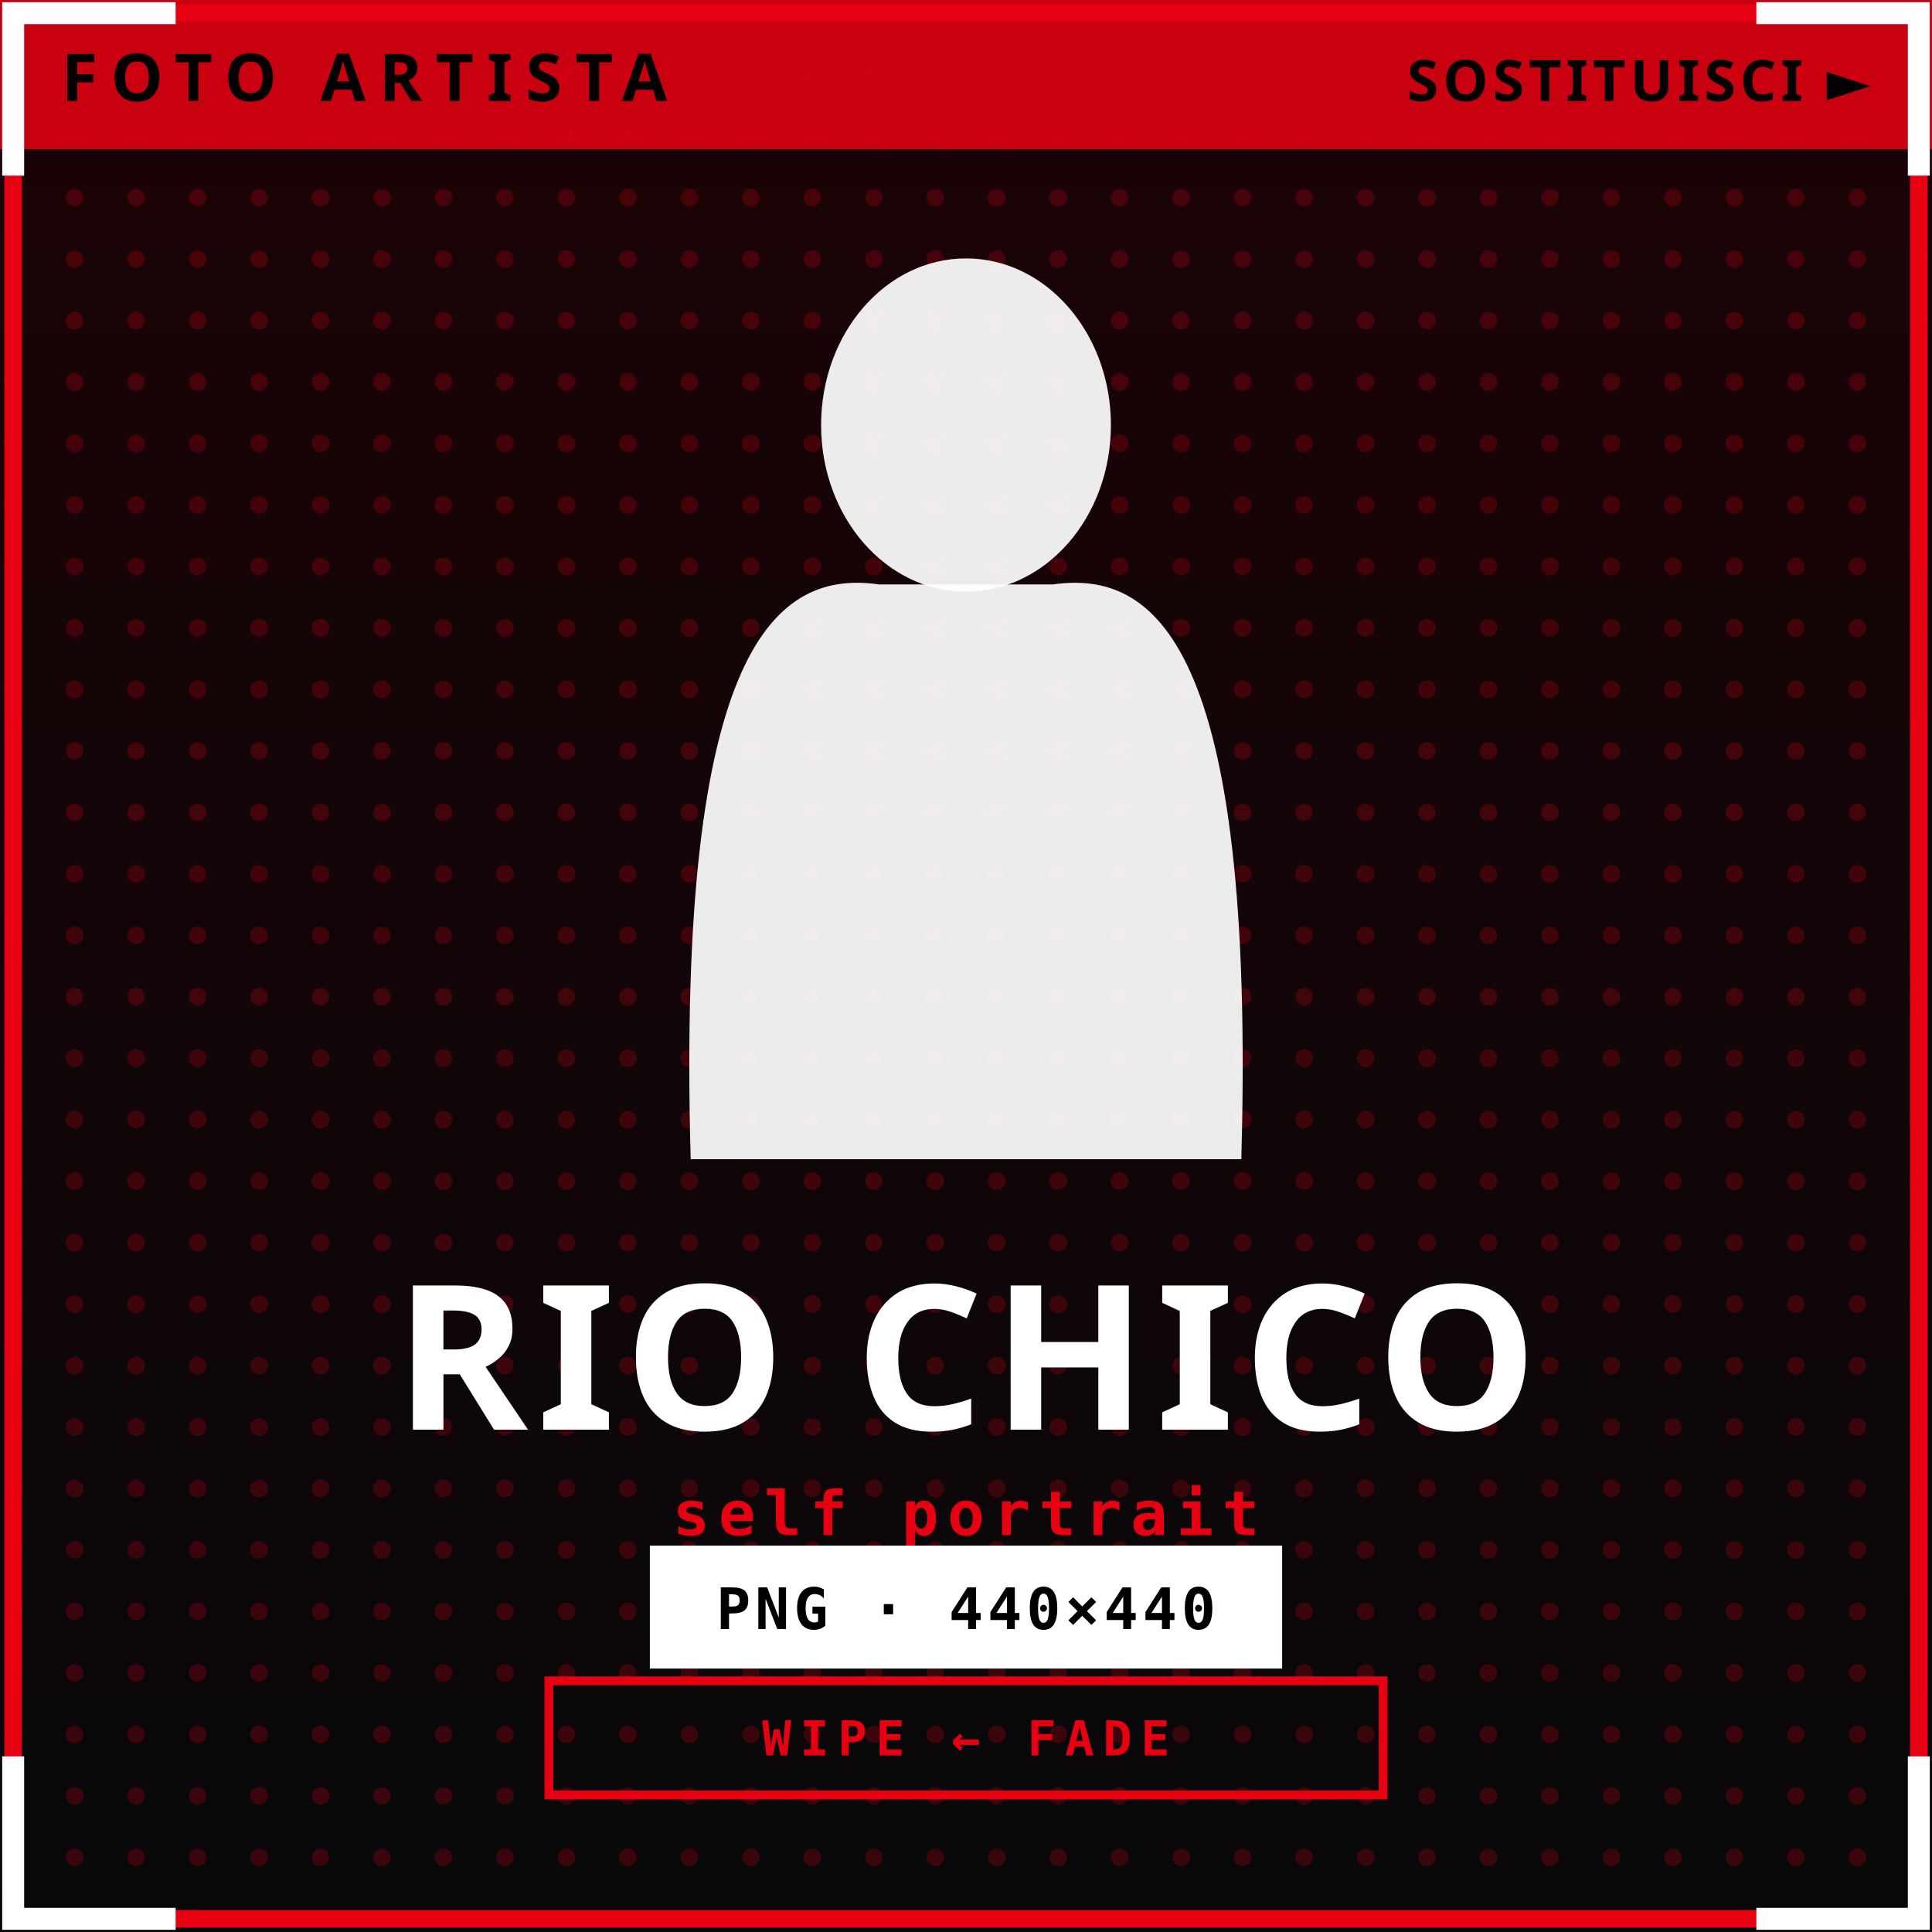
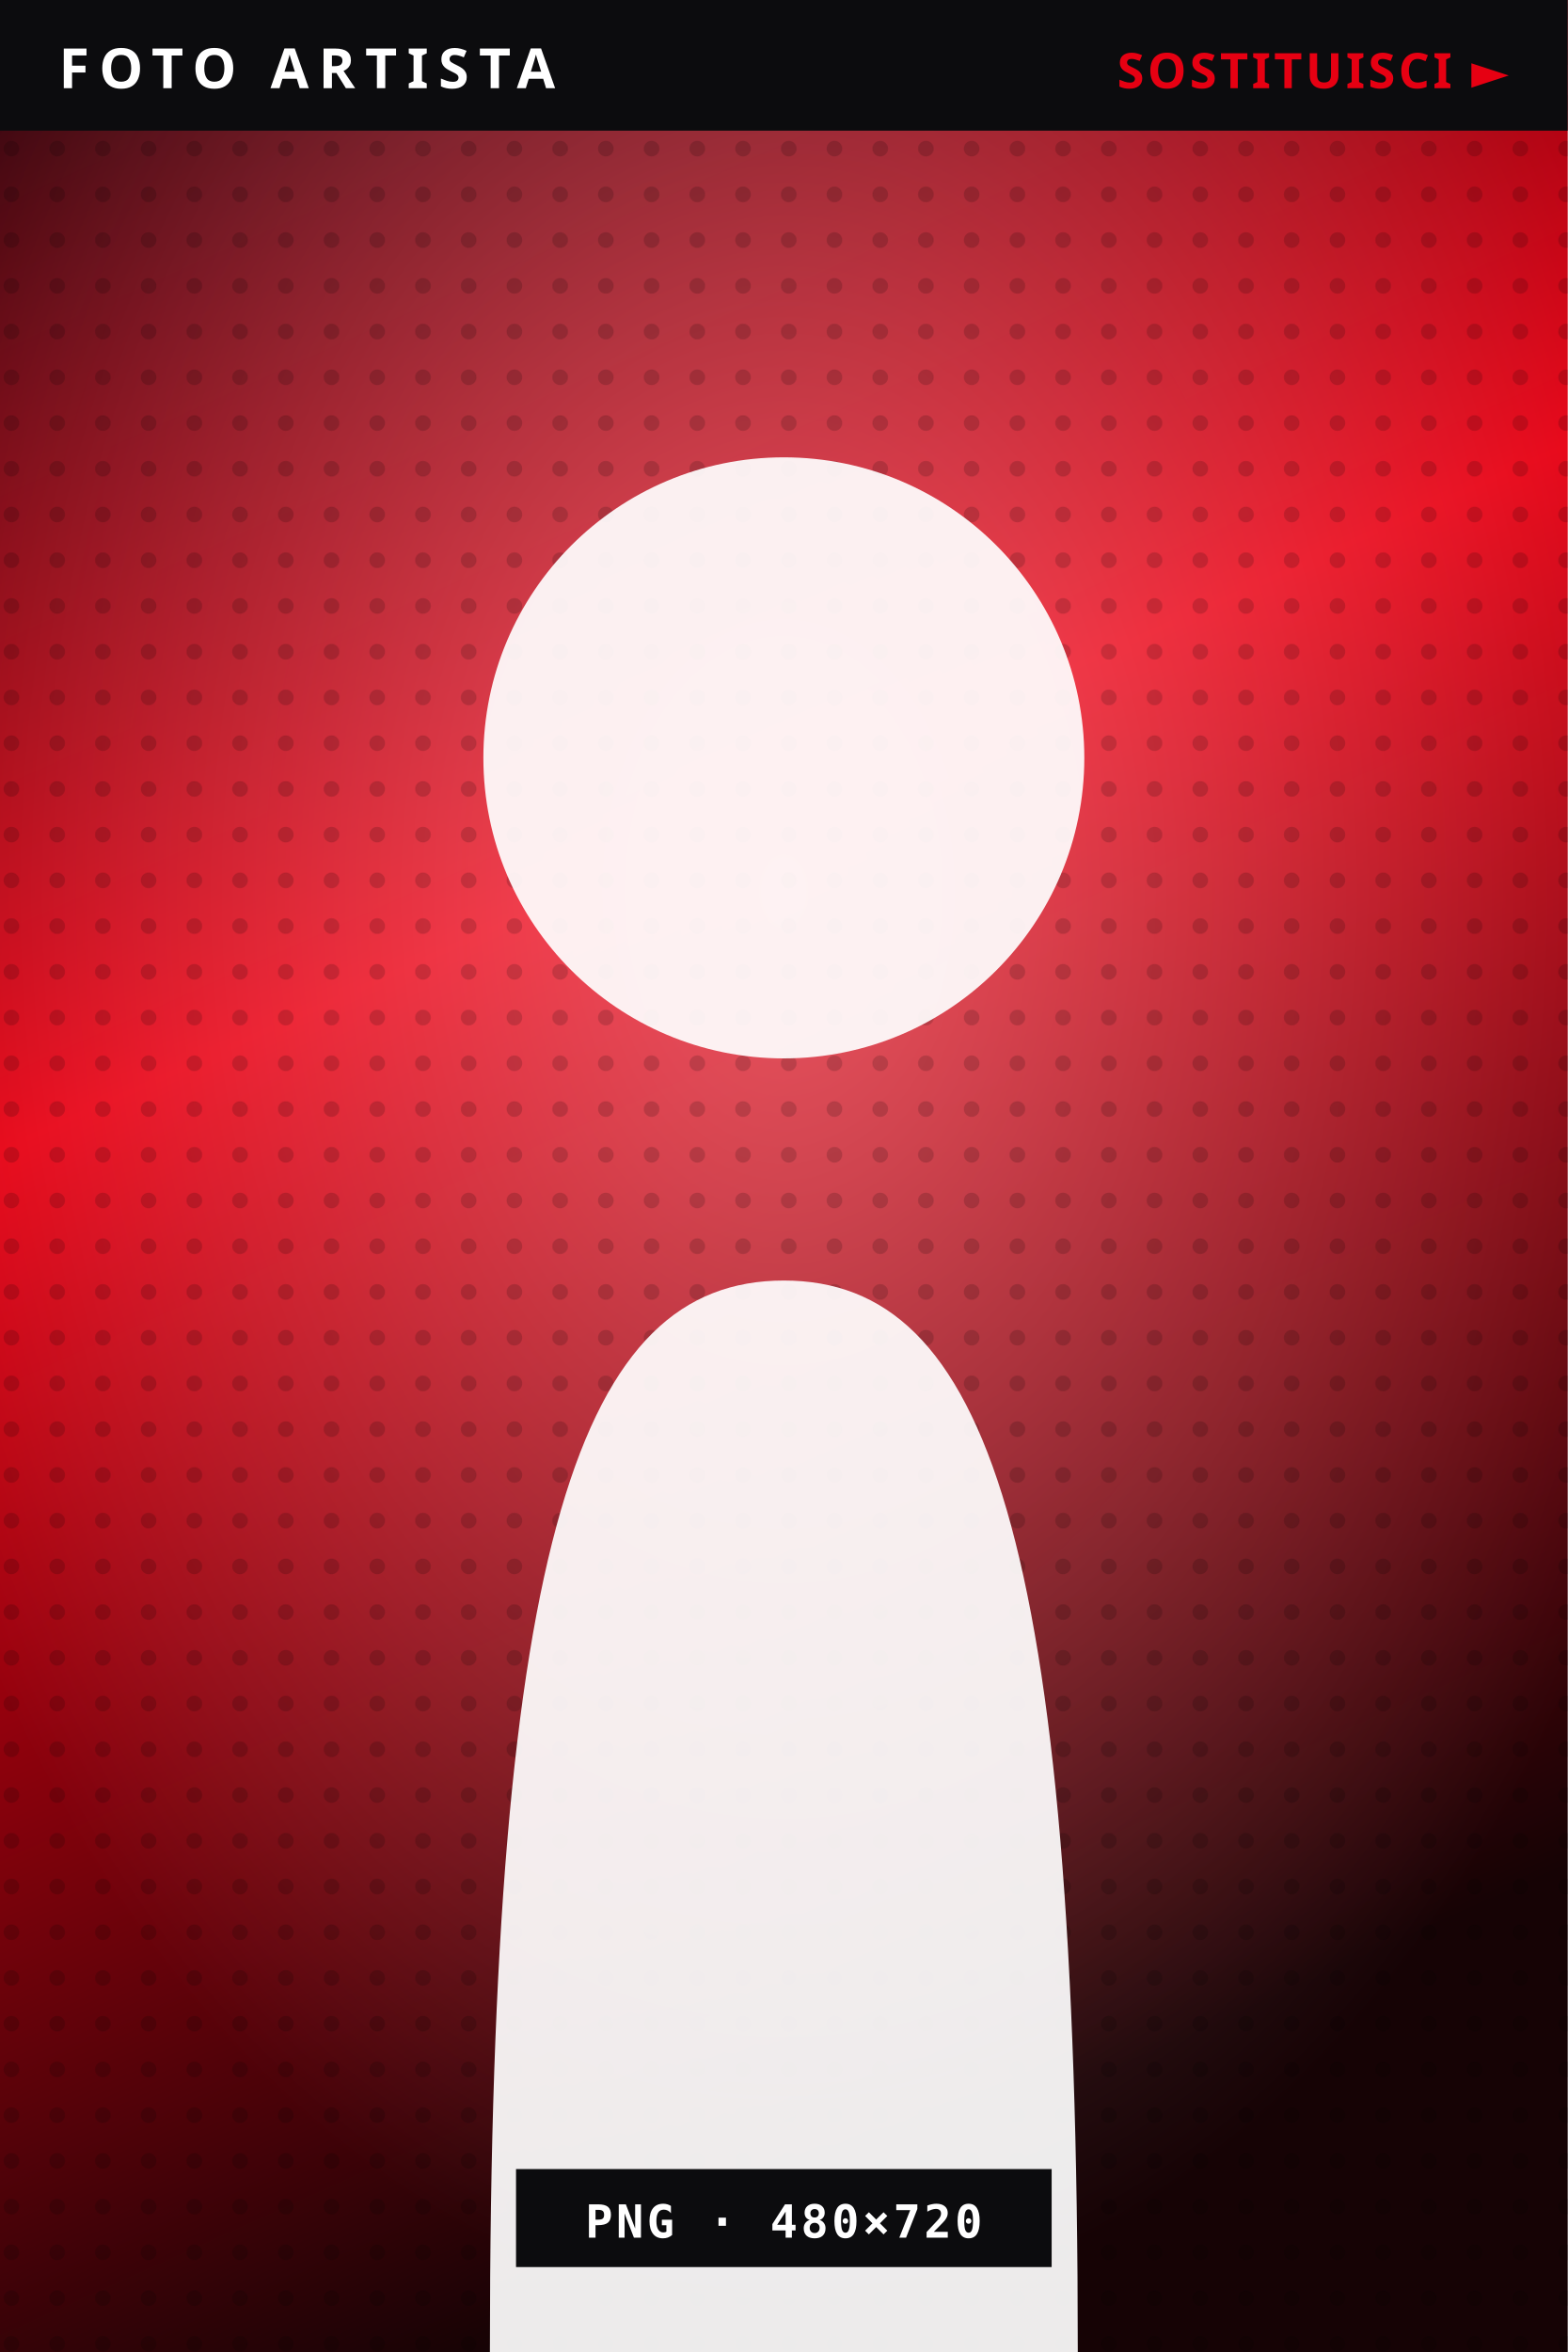
- <svg xmlns="http://www.w3.org/2000/svg" viewBox="0 0 440 440" font-family="'Arial Narrow',Impact,sans-serif">
+ <svg xmlns="http://www.w3.org/2000/svg" viewBox="0 0 480 720" font-family="'Arial Narrow',Impact,sans-serif">
  <defs>
-     <pattern id="d440440" width="14" height="14" patternUnits="userSpaceOnUse">
-       <circle cx="3" cy="3" r="2" fill="#e60012" opacity="0.22" />
+     <linearGradient id="bgp" x1="0" y1="0" x2="0.3" y2="1">
+       <stop offset="0%" stop-color="#2a0810" />
+       <stop offset="45%" stop-color="#e60012" />
+       <stop offset="100%" stop-color="#160305" />
+     </linearGradient>
+     <radialGradient id="spot" cx="0.5" cy="0.38" r="0.6">
+       <stop offset="0%" stop-color="#ff9aa3" stop-opacity="0.55" />
+       <stop offset="100%" stop-color="#ff9aa3" stop-opacity="0" />
+     </radialGradient>
+     <pattern id="ht" width="14" height="14" patternUnits="userSpaceOnUse">
+       <circle cx="3.5" cy="3.5" r="2.4" fill="#000" opacity="0.16" />
    </pattern>
-     <linearGradient id="g440440" x1="0" y1="0" x2="0" y2="1">
-       <stop offset="0%" stop-color="#1c0306" />
-       <stop offset="100%" stop-color="#08080a" />
-     </linearGradient>
  </defs>
-   <rect width="440" height="440" fill="url(#g440440)" />
-   <rect width="440" height="440" fill="url(#d440440)" />
-   <g opacity="0.85">
-     <rect x="0" y="0" width="440" height="34" fill="#e60012" />
-     <text x="14" y="23" fill="#000" font-size="15" font-weight="bold" letter-spacing="3">FOTO ARTISTA</text>
-     <text x="426" y="23" fill="#000" font-size="13" font-weight="bold" letter-spacing="1" text-anchor="end">SOSTITUISCI ►</text>
+   <rect width="480" height="720" fill="url(#bgp)" />
+   <rect width="480" height="720" fill="url(#spot)" />
+   <rect width="480" height="720" fill="url(#ht)" />
+   <g fill="#fff" opacity="0.92">
+     <circle cx="240" cy="232" r="92" />
+     <path d="M150 720 C150 470 178 392 240 392 C302 392 330 470 330 720 Z" />
  </g>
-   <ellipse cx="220.0" cy="96.8" rx="33.0" ry="37.95" fill="#fff" opacity="0.92" />
-   <path d="M157.3,264.0              C154.0,146.3 177.1,129.8 200.2,133.1              L239.8,133.1              C262.9,129.8 286.0,146.3 282.7,264.0 Z" fill="#fff" opacity="0.92" />
-   <text x="220.0" y="325.6" fill="#fff" font-size="46" font-weight="bold" text-anchor="middle" letter-spacing="2">RIO CHICO</text>
-   <text x="220.0" y="349.6" fill="#e60012" font-size="14" font-weight="bold" text-anchor="middle" letter-spacing="2" font-family="monospace">self portrait</text>
-   <rect x="148.0" y="352.0" width="144" height="28" fill="#fff" />
-   <text x="220.0" y="371.0" fill="#000" font-size="13" font-weight="bold" text-anchor="middle" letter-spacing="1" font-family="monospace">PNG · 440×440</text>
-   <rect x="125.0" y="382.8" width="190" height="26" fill="none" stroke="#e60012" stroke-width="2" />
-   <text x="220.0" y="399.8" fill="#e60012" font-size="11" font-weight="bold" text-anchor="middle" letter-spacing="2" font-family="monospace">WIPE ← FADE</text>
-   <rect x="3" y="3" width="434" height="434" fill="none" stroke="#e60012" stroke-width="4" />
-   <path d="M3,40 L3,3 L40,3" fill="none" stroke="#fff" stroke-width="5" />
-   <path d="M400,3 L437,3 L437,40" fill="none" stroke="#fff" stroke-width="5" />
-   <path d="M3,400 L3,437 L40,437" fill="none" stroke="#fff" stroke-width="5" />
-   <path d="M400,437 L437,437 L437,400" fill="none" stroke="#fff" stroke-width="5" />
+   <g>
+     <rect x="0" y="0" width="480" height="40" fill="#0c0c0e" />
+     <text x="18" y="27" fill="#fff" font-size="17" font-weight="bold" letter-spacing="3">FOTO ARTISTA</text>
+     <text x="462" y="27" fill="#e60012" font-size="15" font-weight="bold" letter-spacing="1" text-anchor="end">SOSTITUISCI ►</text>
+   </g>
+   <g>
+     <rect x="158" y="664" width="164" height="30" fill="#0c0c0e" />
+     <text x="240" y="685" fill="#fff" font-size="14" font-weight="bold" text-anchor="middle" letter-spacing="1" font-family="monospace">PNG · 480×720</text>
+   </g>
</svg>
